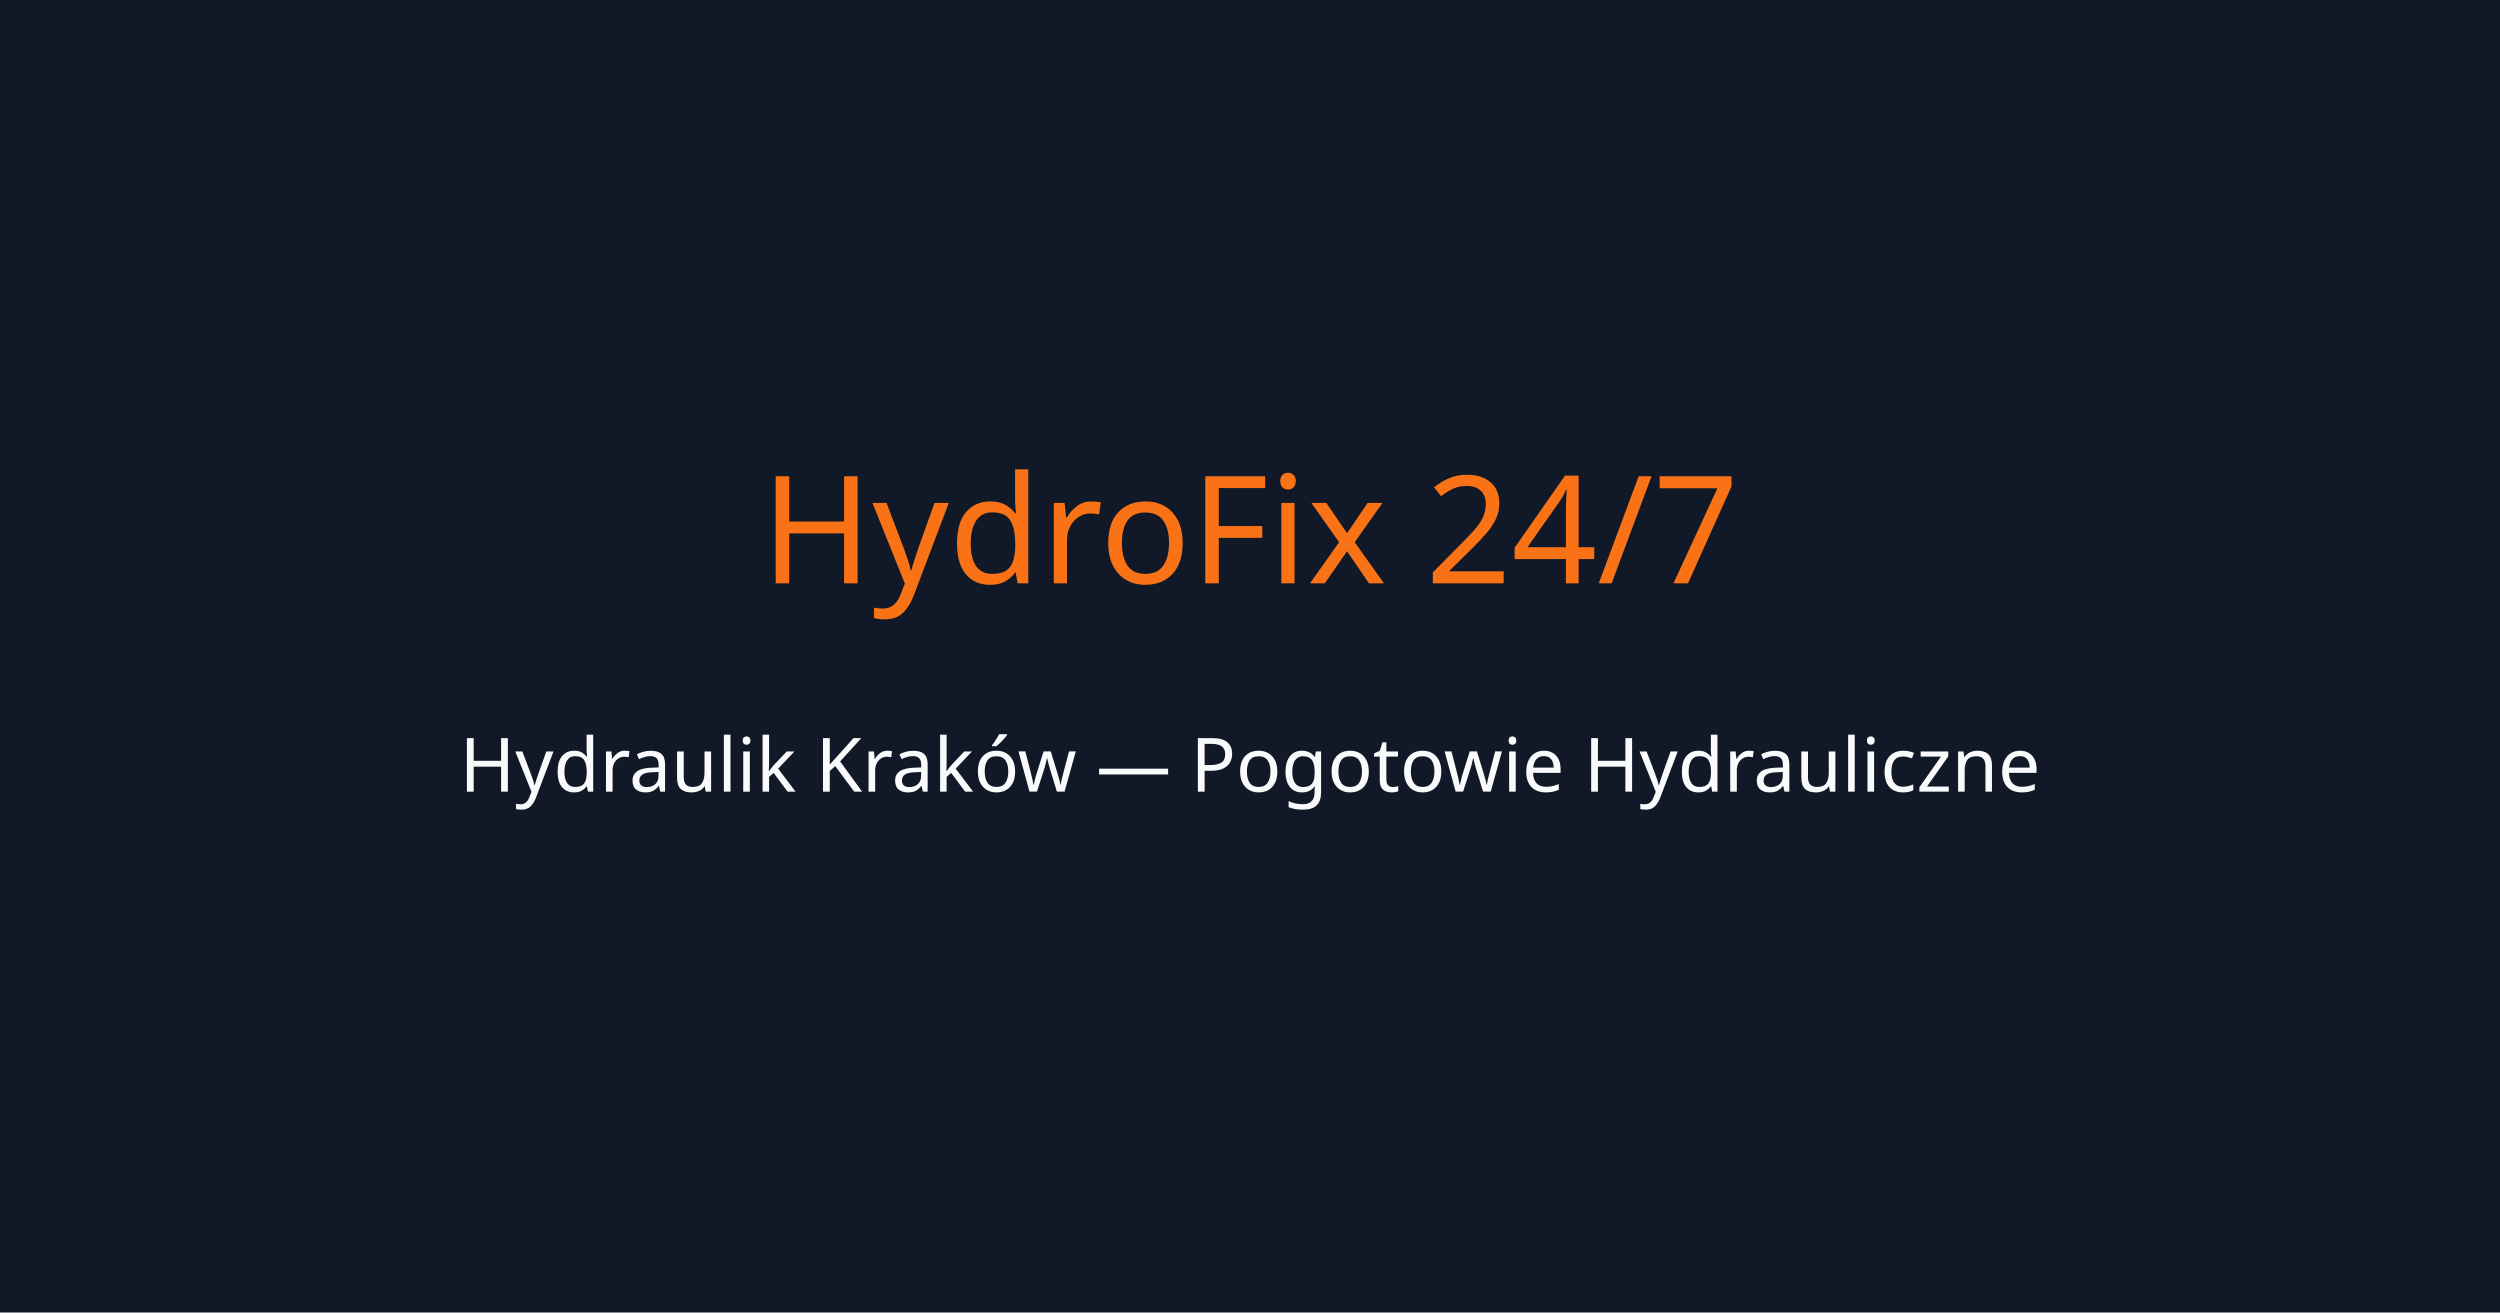
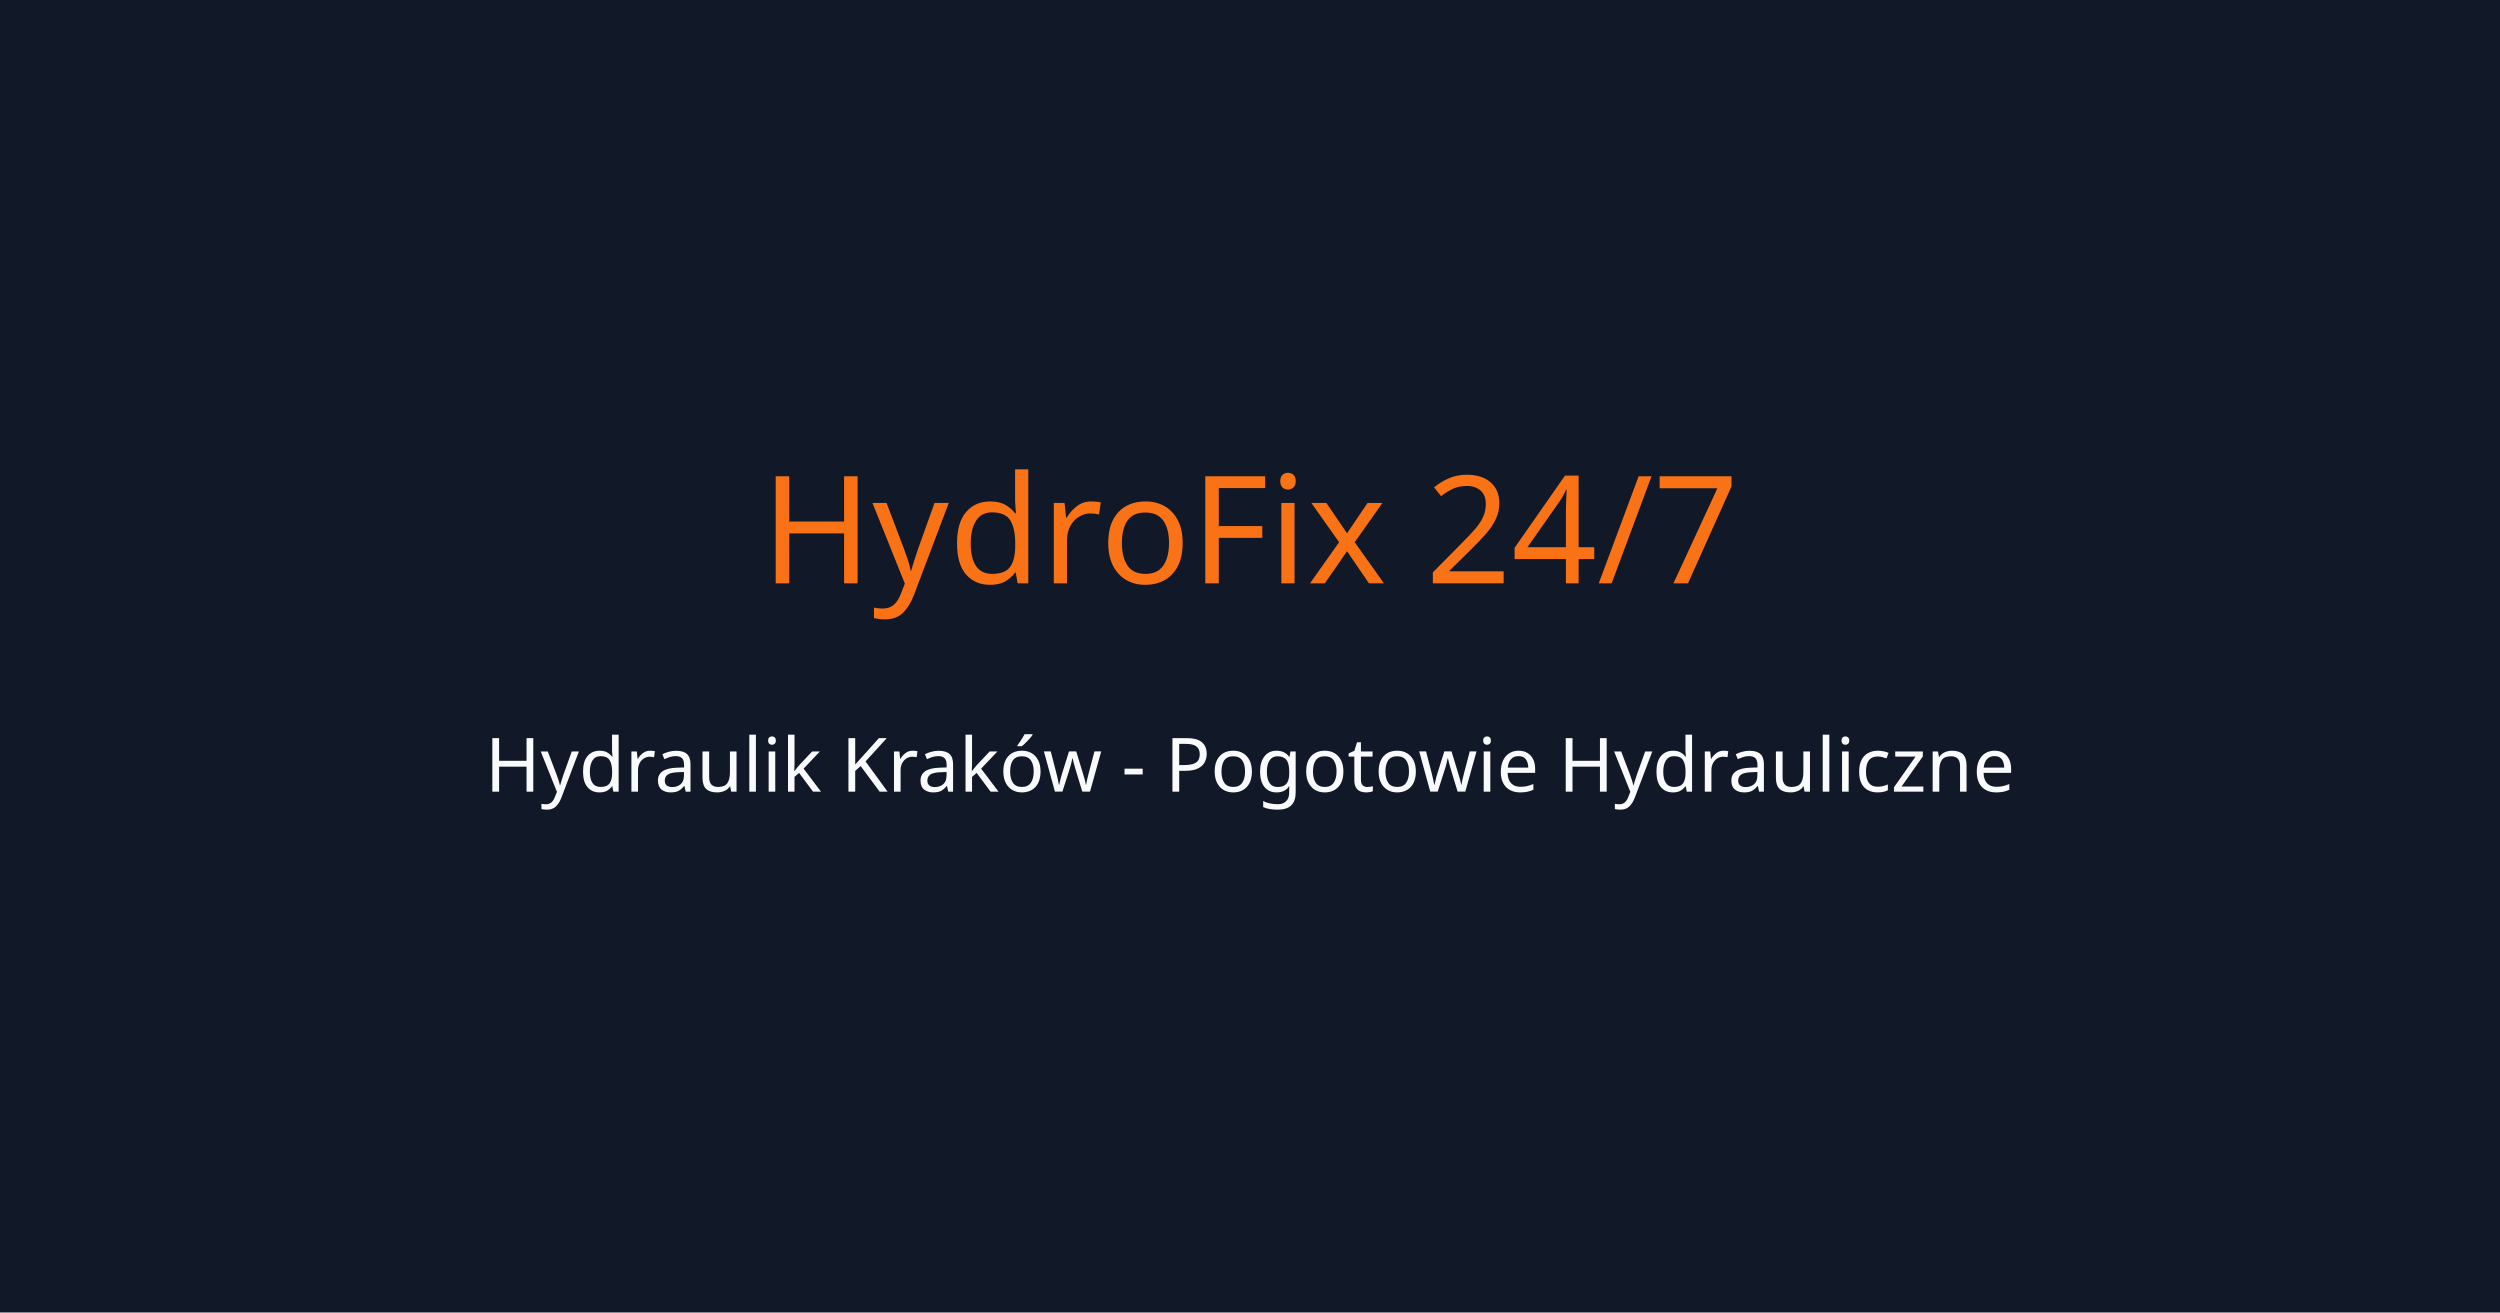
<svg xmlns="http://www.w3.org/2000/svg" width="1200" height="630" viewBox="0 0 1200 630">
  <rect width="1200" height="630" fill="#111827" />
  <text x="600" y="280" font-family="sans-serif" font-size="72" fill="#F97316" text-anchor="middle">HydroFix 24/7</text>
-   <text x="600" y="380" font-family="sans-serif" font-size="36" fill="#F9FAFB" text-anchor="middle">Hydraulik Kraków — Pogotowie Hydrauliczne</text>
+   <text x="600" y="380" font-family="sans-serif" font-size="36" fill="#F9FAFB" text-anchor="middle">Hydraulik Kraków - Pogotowie Hydrauliczne</text>
</svg>
